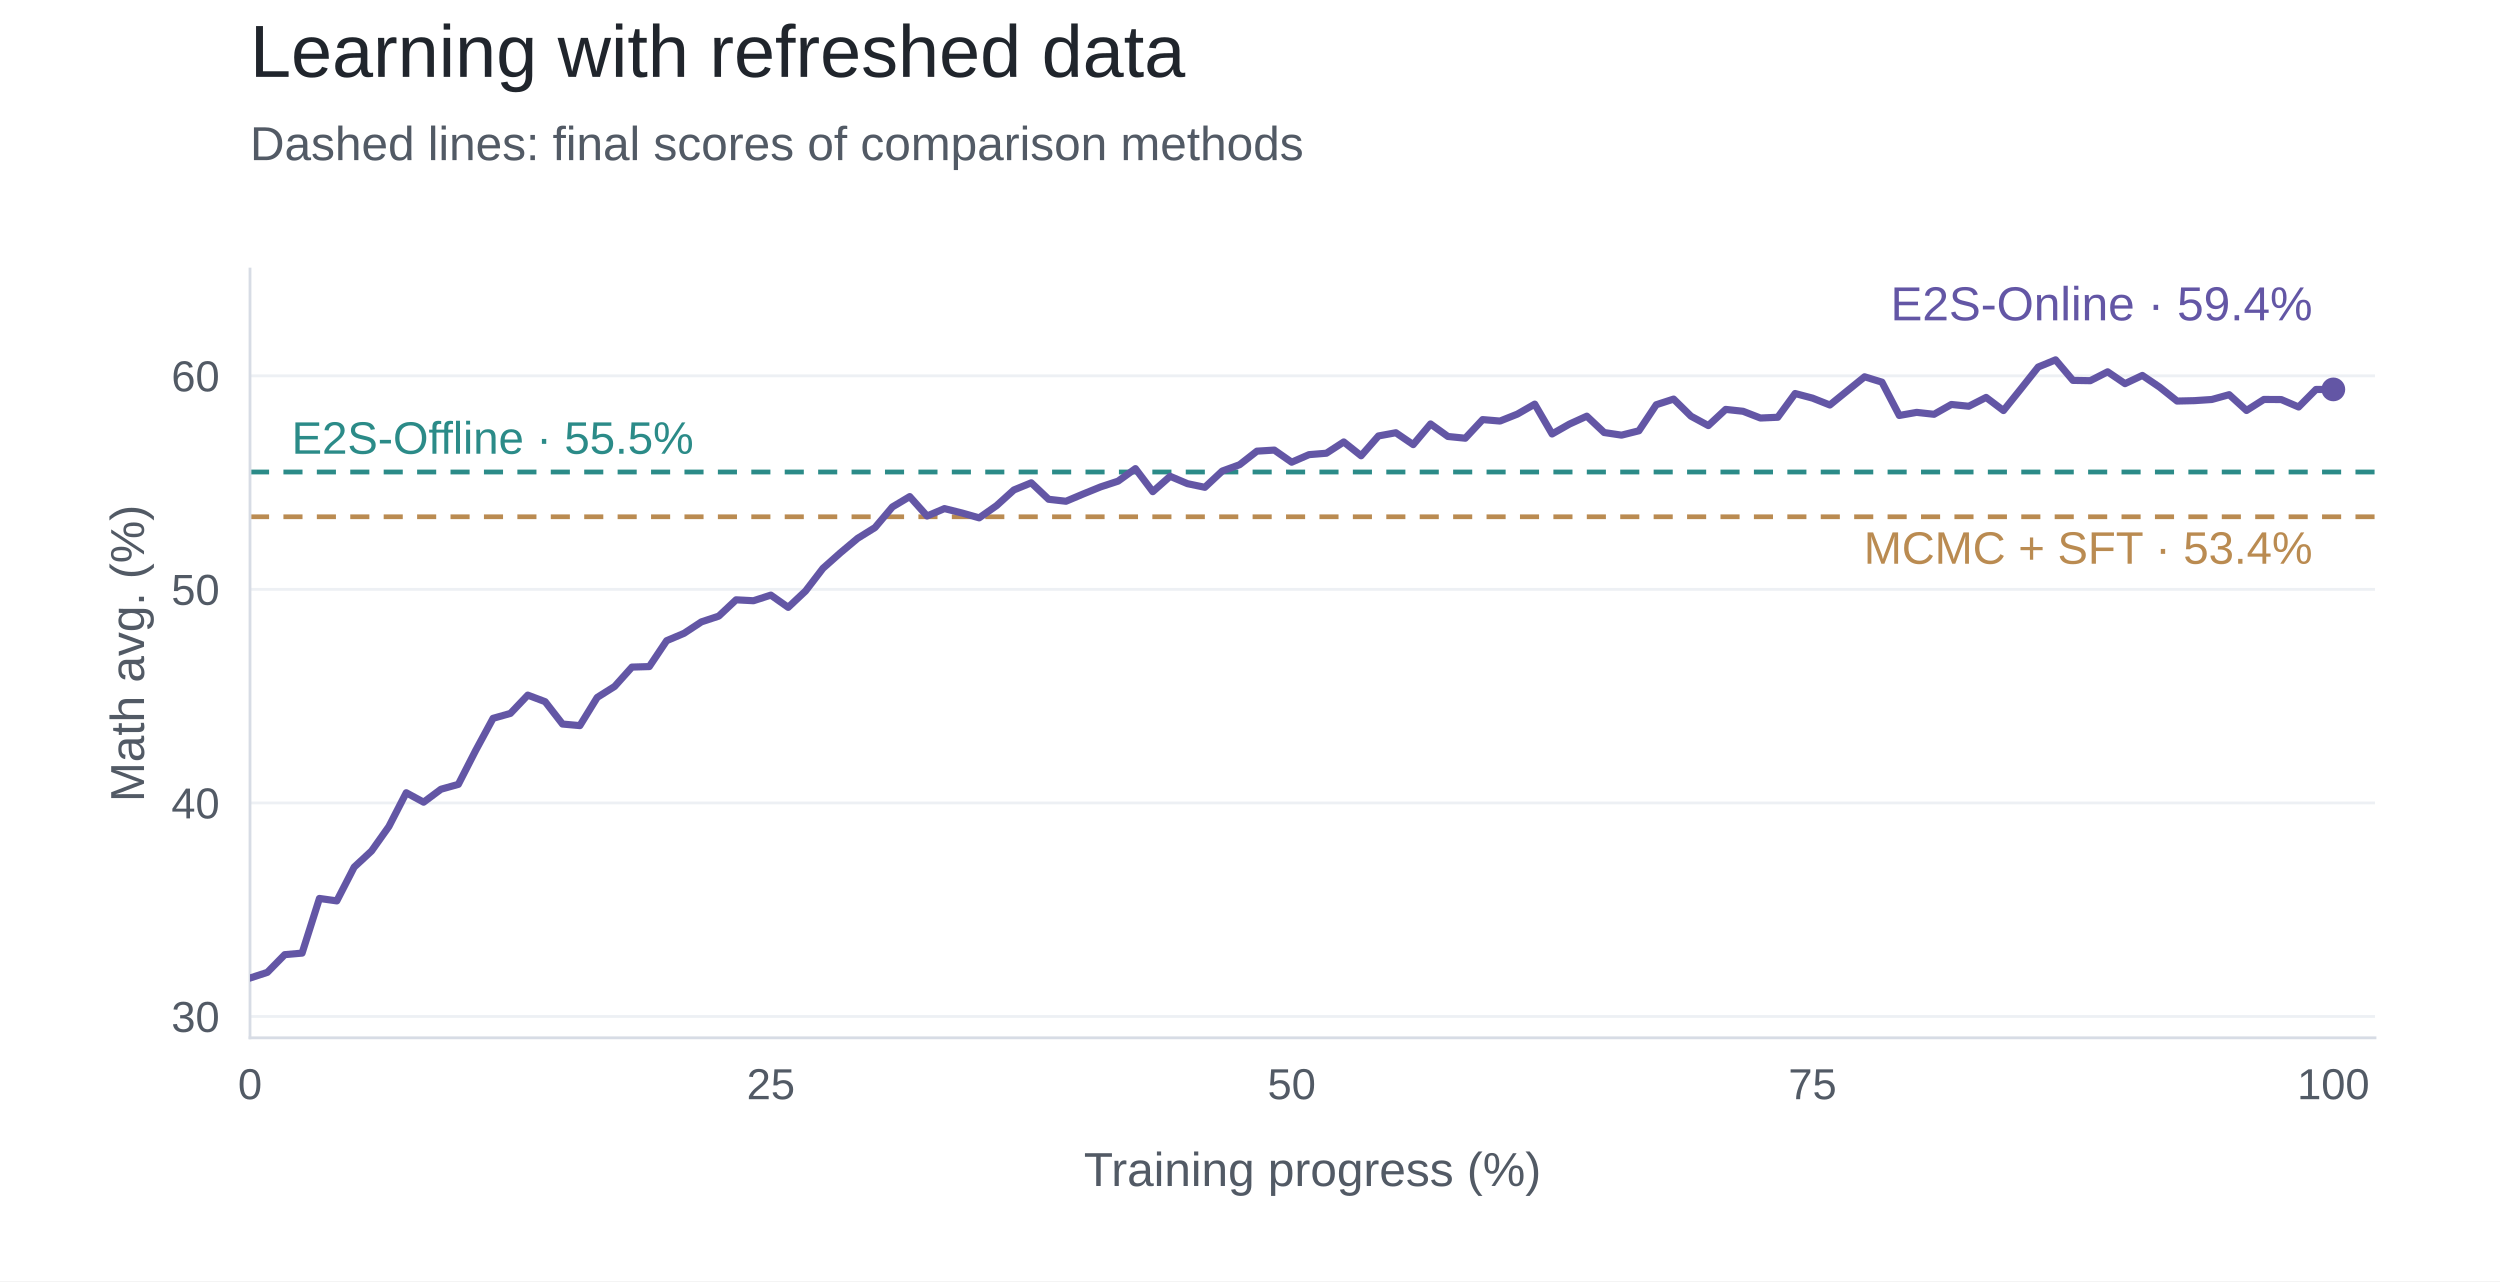
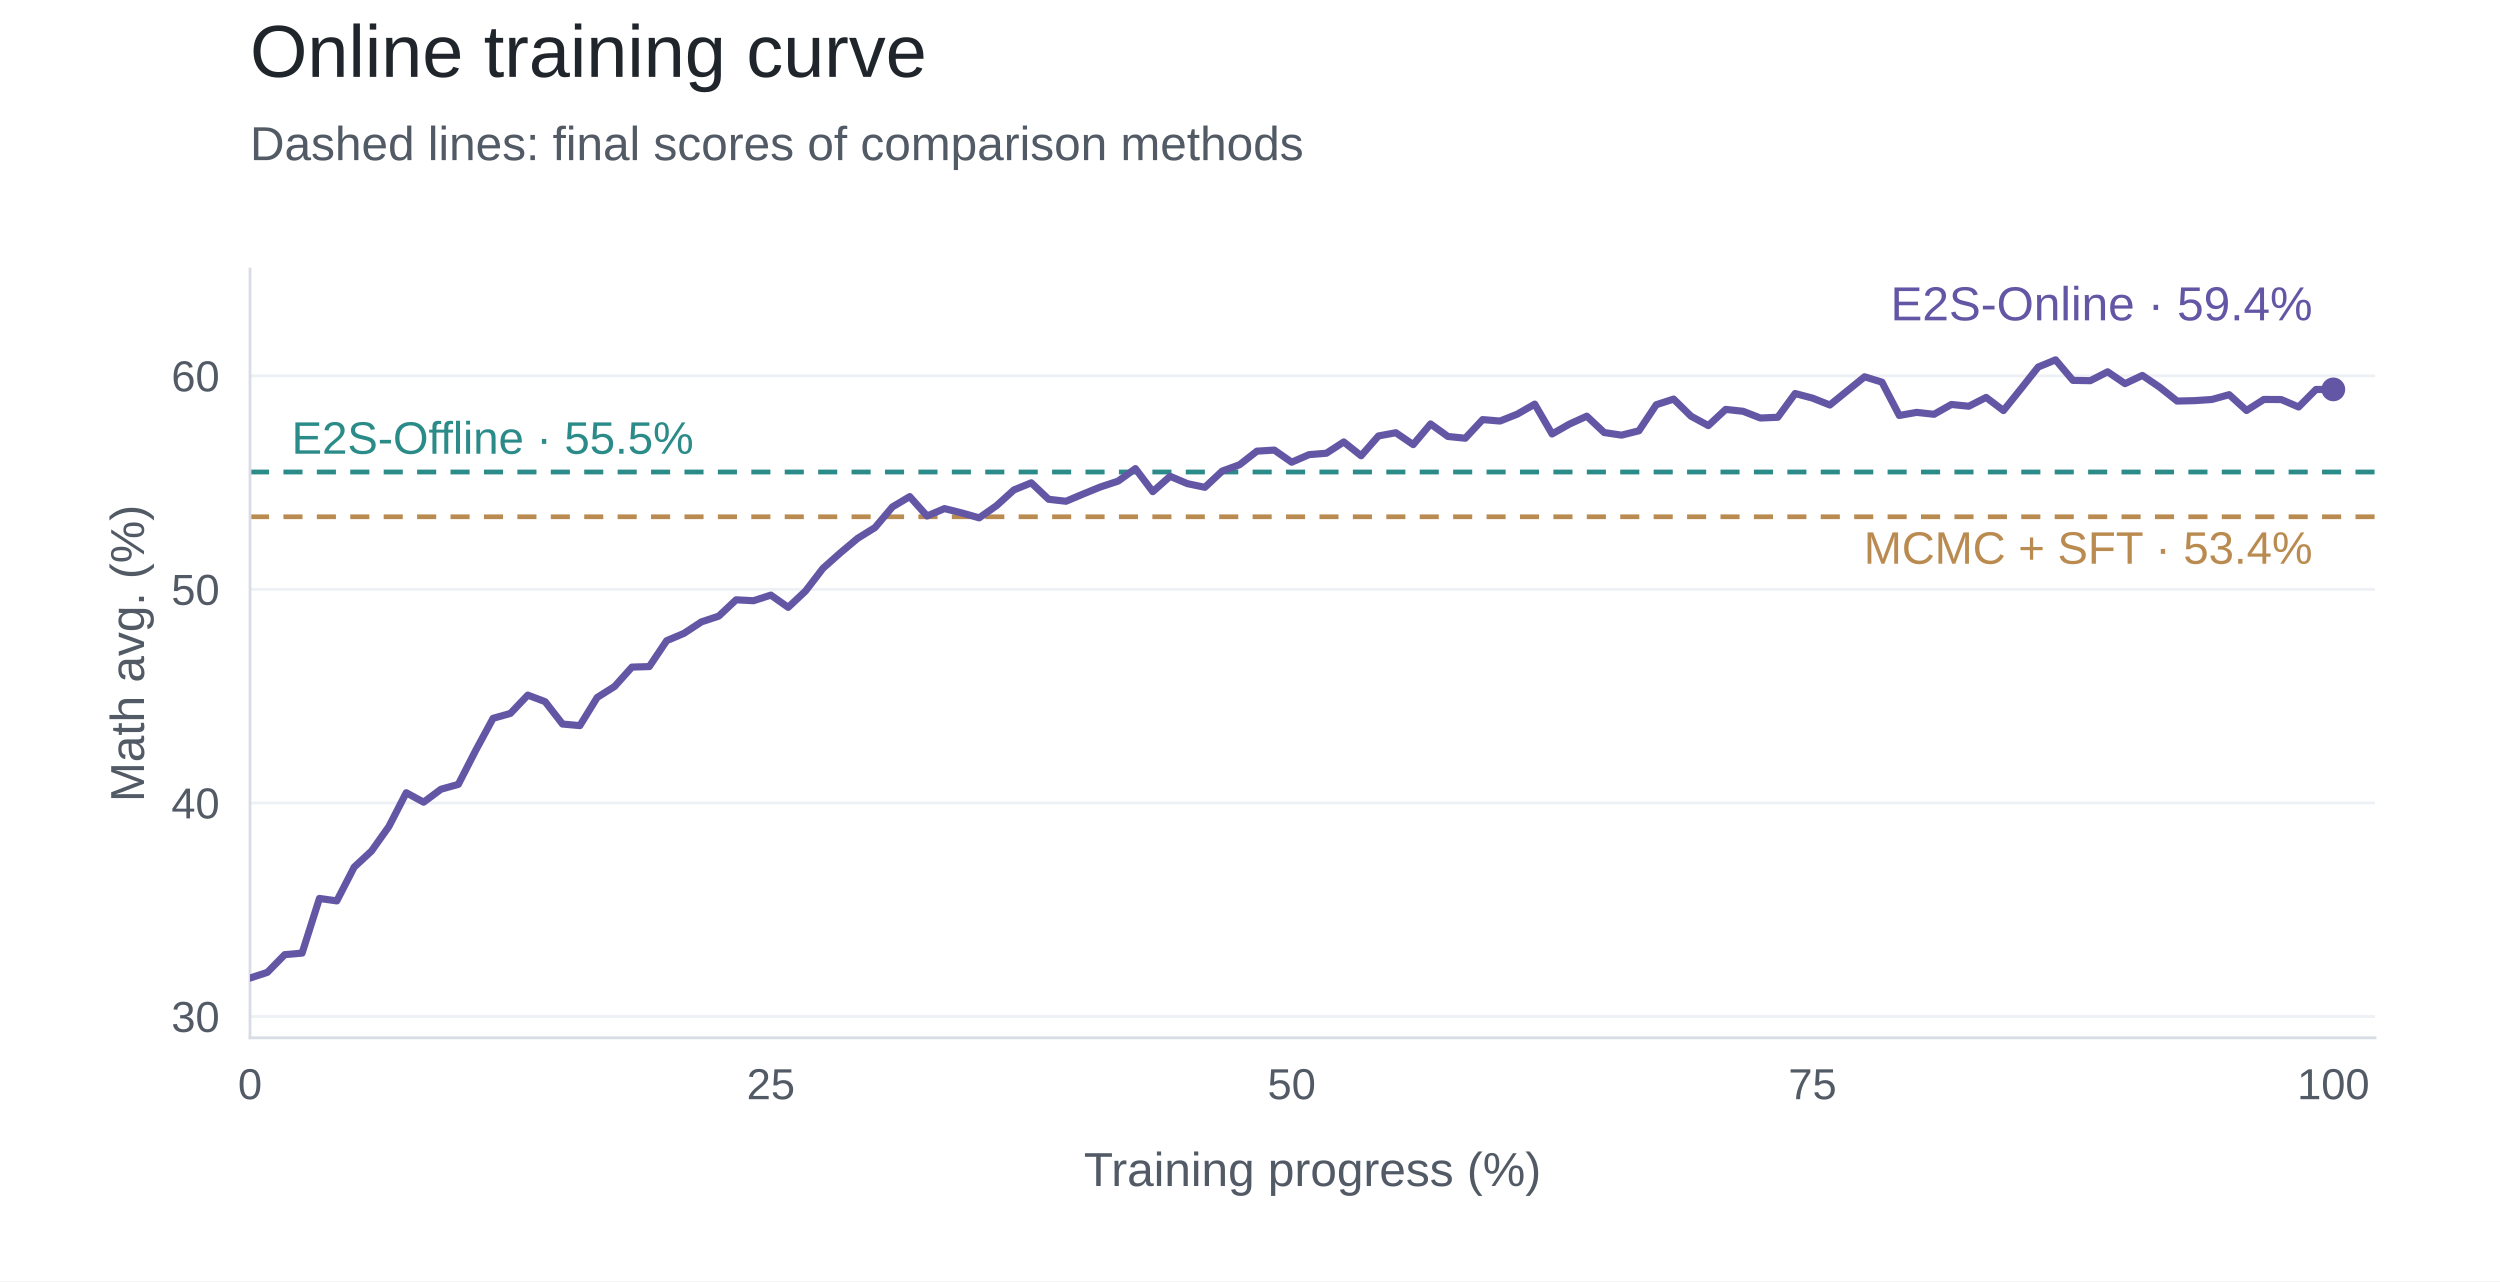
<svg xmlns="http://www.w3.org/2000/svg" xmlns:xlink="http://www.w3.org/1999/xlink" width="576pt" height="295.2pt" viewBox="0 0 576 295.2" version="1.1">
  <defs>
    <style type="text/css">*{stroke-linejoin: round; stroke-linecap: butt}</style>
  </defs>
  <g id="figure_1">
    <g id="patch_1">
      <path d="M 0 295.2 L 576 295.2 L 576 0 L 0 0 z " style="fill: #ffffff" />
    </g>
    <g id="axes_1">
      <g id="patch_2">
        <path d="M 57.6 239.112 L 547.2 239.112 L 547.2 61.992 L 57.6 61.992 z " style="fill: #ffffff" />
      </g>
      <g id="matplotlib.axis_1">
        <g id="xtick_1">
          <g id="line2d_1" />
          <g id="text_1">
            <text style="font-size: 10px; font-family: 'Helvetica Neue', 'Arial', 'DejaVu Sans', sans-serif; text-anchor: middle; fill: #525a65" x="57.6" y="253.253" transform="rotate(-0 57.6 253.2526)">0</text>
          </g>
        </g>
        <g id="xtick_2">
          <g id="line2d_2" />
          <g id="text_2">
            <text style="font-size: 10px; font-family: 'Helvetica Neue', 'Arial', 'DejaVu Sans', sans-serif; text-anchor: middle; fill: #525a65" x="177.6" y="253.253" transform="rotate(-0 177.6 253.2526)">25</text>
          </g>
        </g>
        <g id="xtick_3">
          <g id="line2d_3" />
          <g id="text_3">
            <text style="font-size: 10px; font-family: 'Helvetica Neue', 'Arial', 'DejaVu Sans', sans-serif; text-anchor: middle; fill: #525a65" x="297.6" y="253.253" transform="rotate(-0 297.6 253.2526)">50</text>
          </g>
        </g>
        <g id="xtick_4">
          <g id="line2d_4" />
          <g id="text_4">
            <text style="font-size: 10px; font-family: 'Helvetica Neue', 'Arial', 'DejaVu Sans', sans-serif; text-anchor: middle; fill: #525a65" x="417.6" y="253.253" transform="rotate(-0 417.6 253.2526)">75</text>
          </g>
        </g>
        <g id="xtick_5">
          <g id="line2d_5" />
          <g id="text_5">
            <text style="font-size: 10px; font-family: 'Helvetica Neue', 'Arial', 'DejaVu Sans', sans-serif; text-anchor: middle; fill: #525a65" x="537.6" y="253.253" transform="rotate(-0 537.6 253.2526)">100</text>
          </g>
        </g>
        <g id="text_6">
          <text style="font-size: 11px; font-family: 'Helvetica Neue', 'Arial', 'DejaVu Sans', sans-serif; text-anchor: middle; fill: #525a65" x="302.4" y="273.263" transform="rotate(-0 302.4 273.2633)">Training progress (%)</text>
        </g>
      </g>
      <g id="matplotlib.axis_2">
        <g id="ytick_1">
          <g id="line2d_6">
            <path d="M 57.6 234.192 L 547.2 234.192 " clip-path="url(#p6d1f640d00)" style="fill: none; stroke: #edf0f4; stroke-width: 0.65; stroke-linecap: square" />
          </g>
          <g id="line2d_7" />
          <g id="text_7">
            <text style="font-size: 10px; font-family: 'Helvetica Neue', 'Arial', 'DejaVu Sans', sans-serif; text-anchor: end; fill: #525a65" x="50.6" y="237.762" transform="rotate(-0 50.6 237.7623)">30</text>
          </g>
        </g>
        <g id="ytick_2">
          <g id="line2d_8">
            <path d="M 57.6 184.992 L 547.2 184.992 " clip-path="url(#p6d1f640d00)" style="fill: none; stroke: #edf0f4; stroke-width: 0.65; stroke-linecap: square" />
          </g>
          <g id="line2d_9" />
          <g id="text_8">
            <text style="font-size: 10px; font-family: 'Helvetica Neue', 'Arial', 'DejaVu Sans', sans-serif; text-anchor: end; fill: #525a65" x="50.6" y="188.562" transform="rotate(-0 50.6 188.5623)">40</text>
          </g>
        </g>
        <g id="ytick_3">
          <g id="line2d_10">
            <path d="M 57.6 135.792 L 547.2 135.792 " clip-path="url(#p6d1f640d00)" style="fill: none; stroke: #edf0f4; stroke-width: 0.65; stroke-linecap: square" />
          </g>
          <g id="line2d_11" />
          <g id="text_9">
            <text style="font-size: 10px; font-family: 'Helvetica Neue', 'Arial', 'DejaVu Sans', sans-serif; text-anchor: end; fill: #525a65" x="50.6" y="139.362" transform="rotate(-0 50.6 139.3623)">50</text>
          </g>
        </g>
        <g id="ytick_4">
          <g id="line2d_12">
            <path d="M 57.6 86.592 L 547.2 86.592 " clip-path="url(#p6d1f640d00)" style="fill: none; stroke: #edf0f4; stroke-width: 0.65; stroke-linecap: square" />
          </g>
          <g id="line2d_13" />
          <g id="text_10">
            <text style="font-size: 10px; font-family: 'Helvetica Neue', 'Arial', 'DejaVu Sans', sans-serif; text-anchor: end; fill: #525a65" x="50.6" y="90.162" transform="rotate(-0 50.6 90.16231)">60</text>
          </g>
        </g>
        <g id="text_11">
          <text style="font-size: 11px; font-family: 'Helvetica Neue', 'Arial', 'DejaVu Sans', sans-serif; text-anchor: middle; fill: #525a65" x="33.182" y="150.552" transform="rotate(-90 33.18156 150.552)">Math avg. (%)</text>
        </g>
      </g>
      <g id="line2d_14">
        <path d="M 57.6 119.064 L 547.2 119.064 " clip-path="url(#p6d1f640d00)" style="fill: none; stroke-dasharray: 4.4,3.3; stroke-dashoffset: 0; stroke: #ba8b51; stroke-width: 1.1" />
      </g>
      <g id="line2d_15">
        <path d="M 57.6 108.749 L 547.2 108.749 " clip-path="url(#p6d1f640d00)" style="fill: none; stroke-dasharray: 4.4,3.3; stroke-dashoffset: 0; stroke: #2b8b88; stroke-width: 1.1" />
      </g>
      <g id="patch_3">
        <path d="M 57.6 239.112 L 57.6 61.992 " style="fill: none; stroke: #d7dce5; stroke-width: 0.65; stroke-linejoin: miter; stroke-linecap: square" />
      </g>
      <g id="patch_4">
        <path d="M 57.6 239.112 L 547.2 239.112 " style="fill: none; stroke: #d7dce5; stroke-width: 0.65; stroke-linejoin: miter; stroke-linecap: square" />
      </g>
      <g id="line2d_16">
        <path d="M 57.6 225.336 L 61.6 224.03 L 65.6 219.952 L 69.6 219.598 L 73.6 207.003 L 77.6 207.565 L 81.6 199.782 L 85.6 196.07 L 89.6 190.428 L 93.6 182.65 L 97.6 184.822 L 101.6 181.839 L 105.6 180.718 L 109.6 172.895 L 113.6 165.503 L 117.6 164.369 L 121.6 160.158 L 125.6 161.666 L 129.6 166.819 L 133.6 167.181 L 137.6 160.682 L 141.6 158.164 L 145.6 153.698 L 149.6 153.578 L 153.6 147.612 L 157.6 145.917 L 161.6 143.282 L 165.6 141.954 L 169.6 138.197 L 173.6 138.409 L 177.6 137.115 L 181.6 139.934 L 185.6 136.171 L 189.6 130.949 L 193.6 127.388 L 197.6 124.031 L 201.6 121.548 L 205.6 116.806 L 209.6 114.415 L 213.6 118.888 L 217.6 117.179 L 221.6 118.179 L 225.6 119.313 L 229.6 116.503 L 233.6 112.886 L 237.6 111.239 L 241.6 115.033 L 245.6 115.49 L 249.6 113.801 L 253.6 112.174 L 257.6 110.859 L 261.6 107.975 L 265.6 113.278 L 269.6 109.742 L 273.6 111.438 L 277.6 112.277 L 281.6 108.534 L 285.6 107.074 L 289.6 103.945 L 293.6 103.7 L 297.6 106.492 L 301.6 104.749 L 305.6 104.423 L 309.6 101.826 L 313.6 105.007 L 317.6 100.442 L 321.6 99.704 L 325.6 102.439 L 329.6 97.681 L 333.6 100.564 L 337.6 100.966 L 341.6 96.675 L 345.6 97.01 L 349.6 95.412 L 353.6 93.113 L 357.6 99.988 L 361.6 97.709 L 365.6 95.888 L 369.6 99.656 L 373.6 100.257 L 377.6 99.254 L 381.6 93.253 L 385.6 91.949 L 389.6 95.889 L 393.6 98.054 L 397.6 94.325 L 401.6 94.758 L 405.6 96.313 L 409.6 96.137 L 413.6 90.668 L 417.6 91.724 L 421.6 93.312 L 425.6 90.057 L 429.6 86.813 L 433.6 88.047 L 437.6 95.724 L 441.6 95.011 L 445.6 95.453 L 449.6 93.19 L 453.6 93.6 L 457.6 91.567 L 461.6 94.587 L 465.6 89.61 L 469.6 84.563 L 473.6 82.911 L 477.6 87.639 L 481.6 87.71 L 485.6 85.666 L 489.6 88.389 L 493.6 86.503 L 497.6 89.214 L 501.6 92.404 L 505.6 92.309 L 509.6 92.042 L 513.6 90.933 L 517.6 94.574 L 521.6 92.033 L 525.6 92.057 L 529.6 93.77 L 533.6 89.736 L 537.6 89.717 " clip-path="url(#p6d1f640d00)" style="fill: none; stroke: #6356a5; stroke-width: 1.65; stroke-linecap: square" />
      </g>
      <g id="text_12">
        <g id="patch_5">
          <path d="M 66.15 107.669 L 161.227 107.669 L 161.227 96.002 L 66.15 96.002 z " style="fill: #ffffff" />
        </g>
        <text style="font-size: 10.5px; font-family: 'Helvetica Neue', 'Arial', 'DejaVu Sans', sans-serif; text-anchor: start; fill: #2b8b88" x="67.2" y="104.55" transform="rotate(-0 67.2 104.55)">E2S-Offline · 55.5%</text>
      </g>
      <g id="text_13">
        <g id="patch_6">
          <path d="M 427.615 133.007 L 533.85 133.007 L 533.85 121.34 L 427.615 121.34 z " style="fill: #ffffff" />
        </g>
        <text style="font-size: 10.5px; font-family: 'Helvetica Neue', 'Arial', 'DejaVu Sans', sans-serif; text-anchor: end; fill: #ba8b51" x="532.8" y="129.888" transform="rotate(-0 532.8 129.888)">MCMC + SFT · 53.4%</text>
      </g>
      <g id="text_14">
        <text style="font-size: 11px; font-family: 'Helvetica Neue', 'Arial', 'DejaVu Sans', sans-serif; text-anchor: end; fill: #6356a5" x="532.8" y="73.8" transform="rotate(-0 532.8 73.8)">E2S-Online · 59.4%</text>
      </g>
      <g id="PathCollection_1">
        <defs>
          <path id="m0d781755a9" d="M 0 2.236 C 0.593 2.236 1.162 2 1.581 1.581 C 2 1.162 2.236 0.593 2.236 0 C 2.236 -0.593 2 -1.162 1.581 -1.581 C 1.162 -2 0.593 -2.236 0 -2.236 C -0.593 -2.236 -1.162 -2 -1.581 -1.581 C -2 -1.162 -2.236 -0.593 -2.236 0 C -2.236 0.593 -2 1.162 -1.581 1.581 C -1.162 2 -0.593 2.236 0 2.236 z " style="stroke: #6356a5" />
        </defs>
        <g clip-path="url(#p6d1f640d00)">
          <use xlink:href="#m0d781755a9" x="537.6" y="89.717" style="fill: #6356a5; stroke: #6356a5" />
        </g>
      </g>
    </g>
    <g id="text_15">
-       <text style="font-weight: 500; font-size: 17px; font-family: 'Helvetica Neue', 'Arial', 'DejaVu Sans', sans-serif; text-anchor: start; fill: #20252c" x="57.6" y="17.712" transform="rotate(-0 57.6 17.712)">Learning with refreshed data</text>
+       <text style="font-weight: 500; font-size: 17px; font-family: 'Helvetica Neue', 'Arial', 'DejaVu Sans', sans-serif; text-anchor: start; fill: #20252c" x="57.6" y="17.712" transform="rotate(-0 57.6 17.712)">Online training curve</text>
    </g>
    <g id="text_16">
      <text style="font-size: 11px; font-family: 'Helvetica Neue', 'Arial', 'DejaVu Sans', sans-serif; text-anchor: start; fill: #525a65" x="57.6" y="36.9" transform="rotate(-0 57.6 36.9)">Dashed lines: final scores of comparison methods</text>
    </g>
  </g>
  <defs>
    <clipPath id="p6d1f640d00">
      <rect x="57.6" y="61.992" width="489.6" height="177.12" />
    </clipPath>
  </defs>
</svg>
